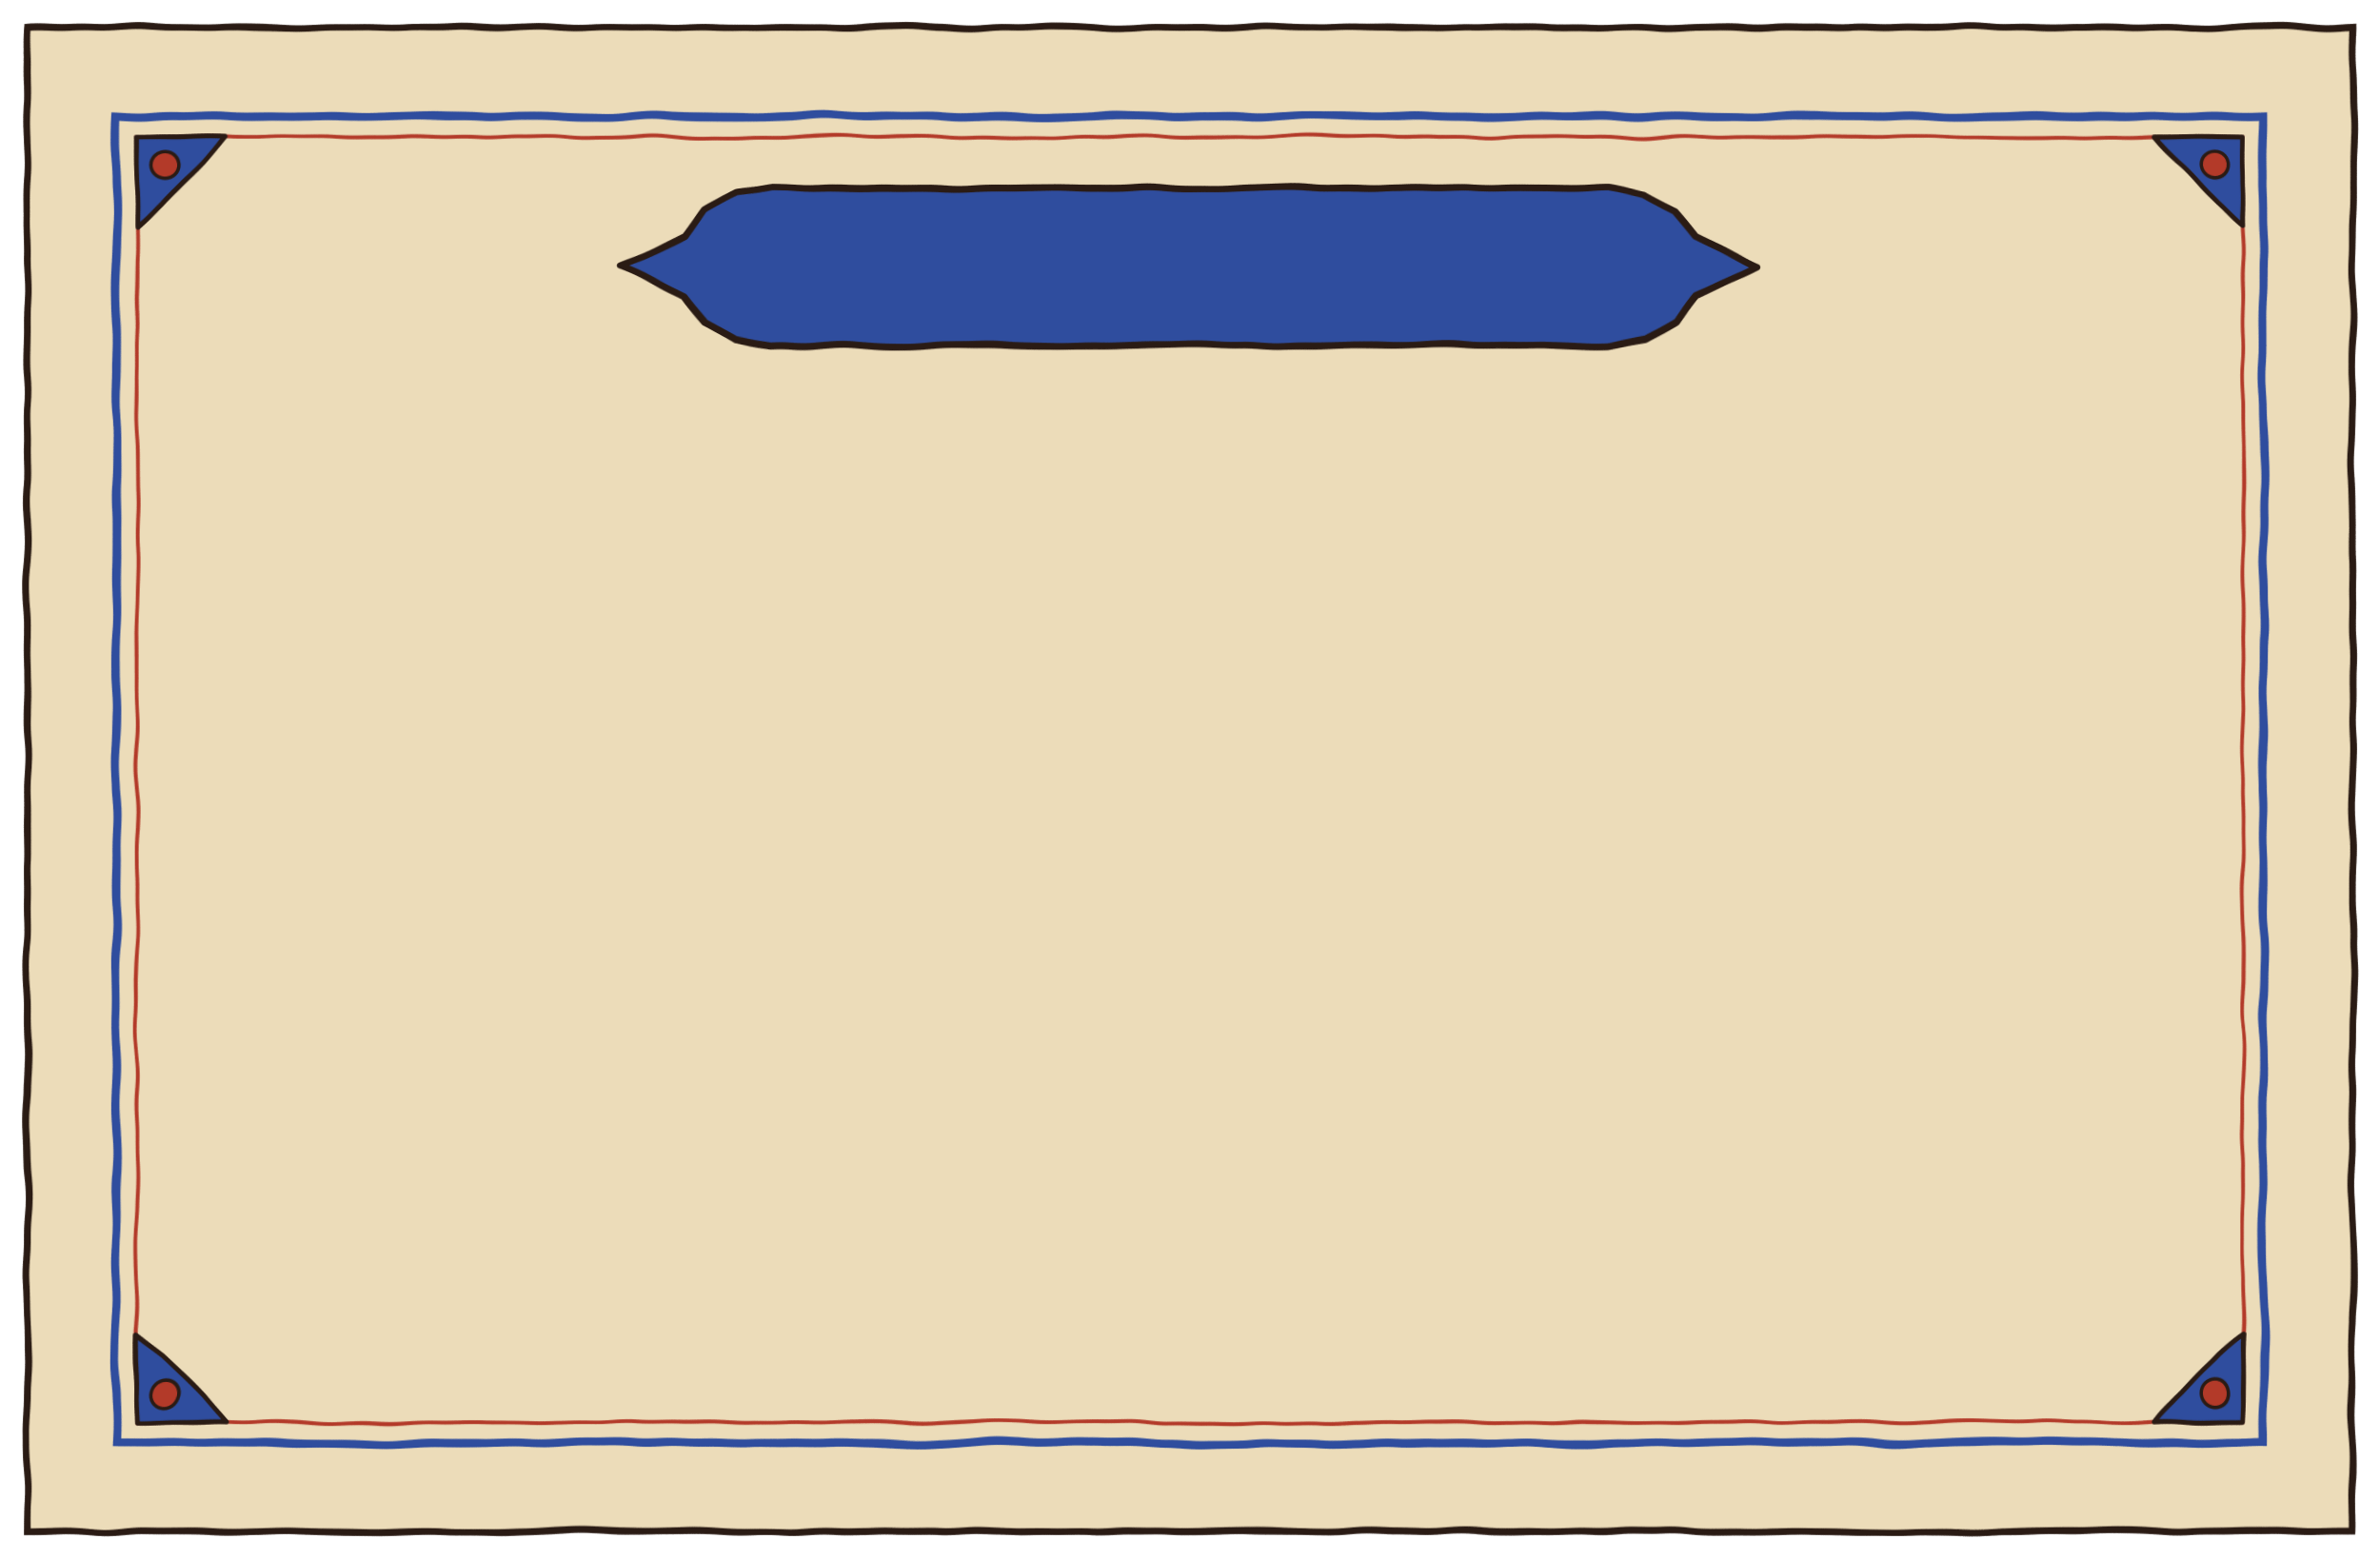
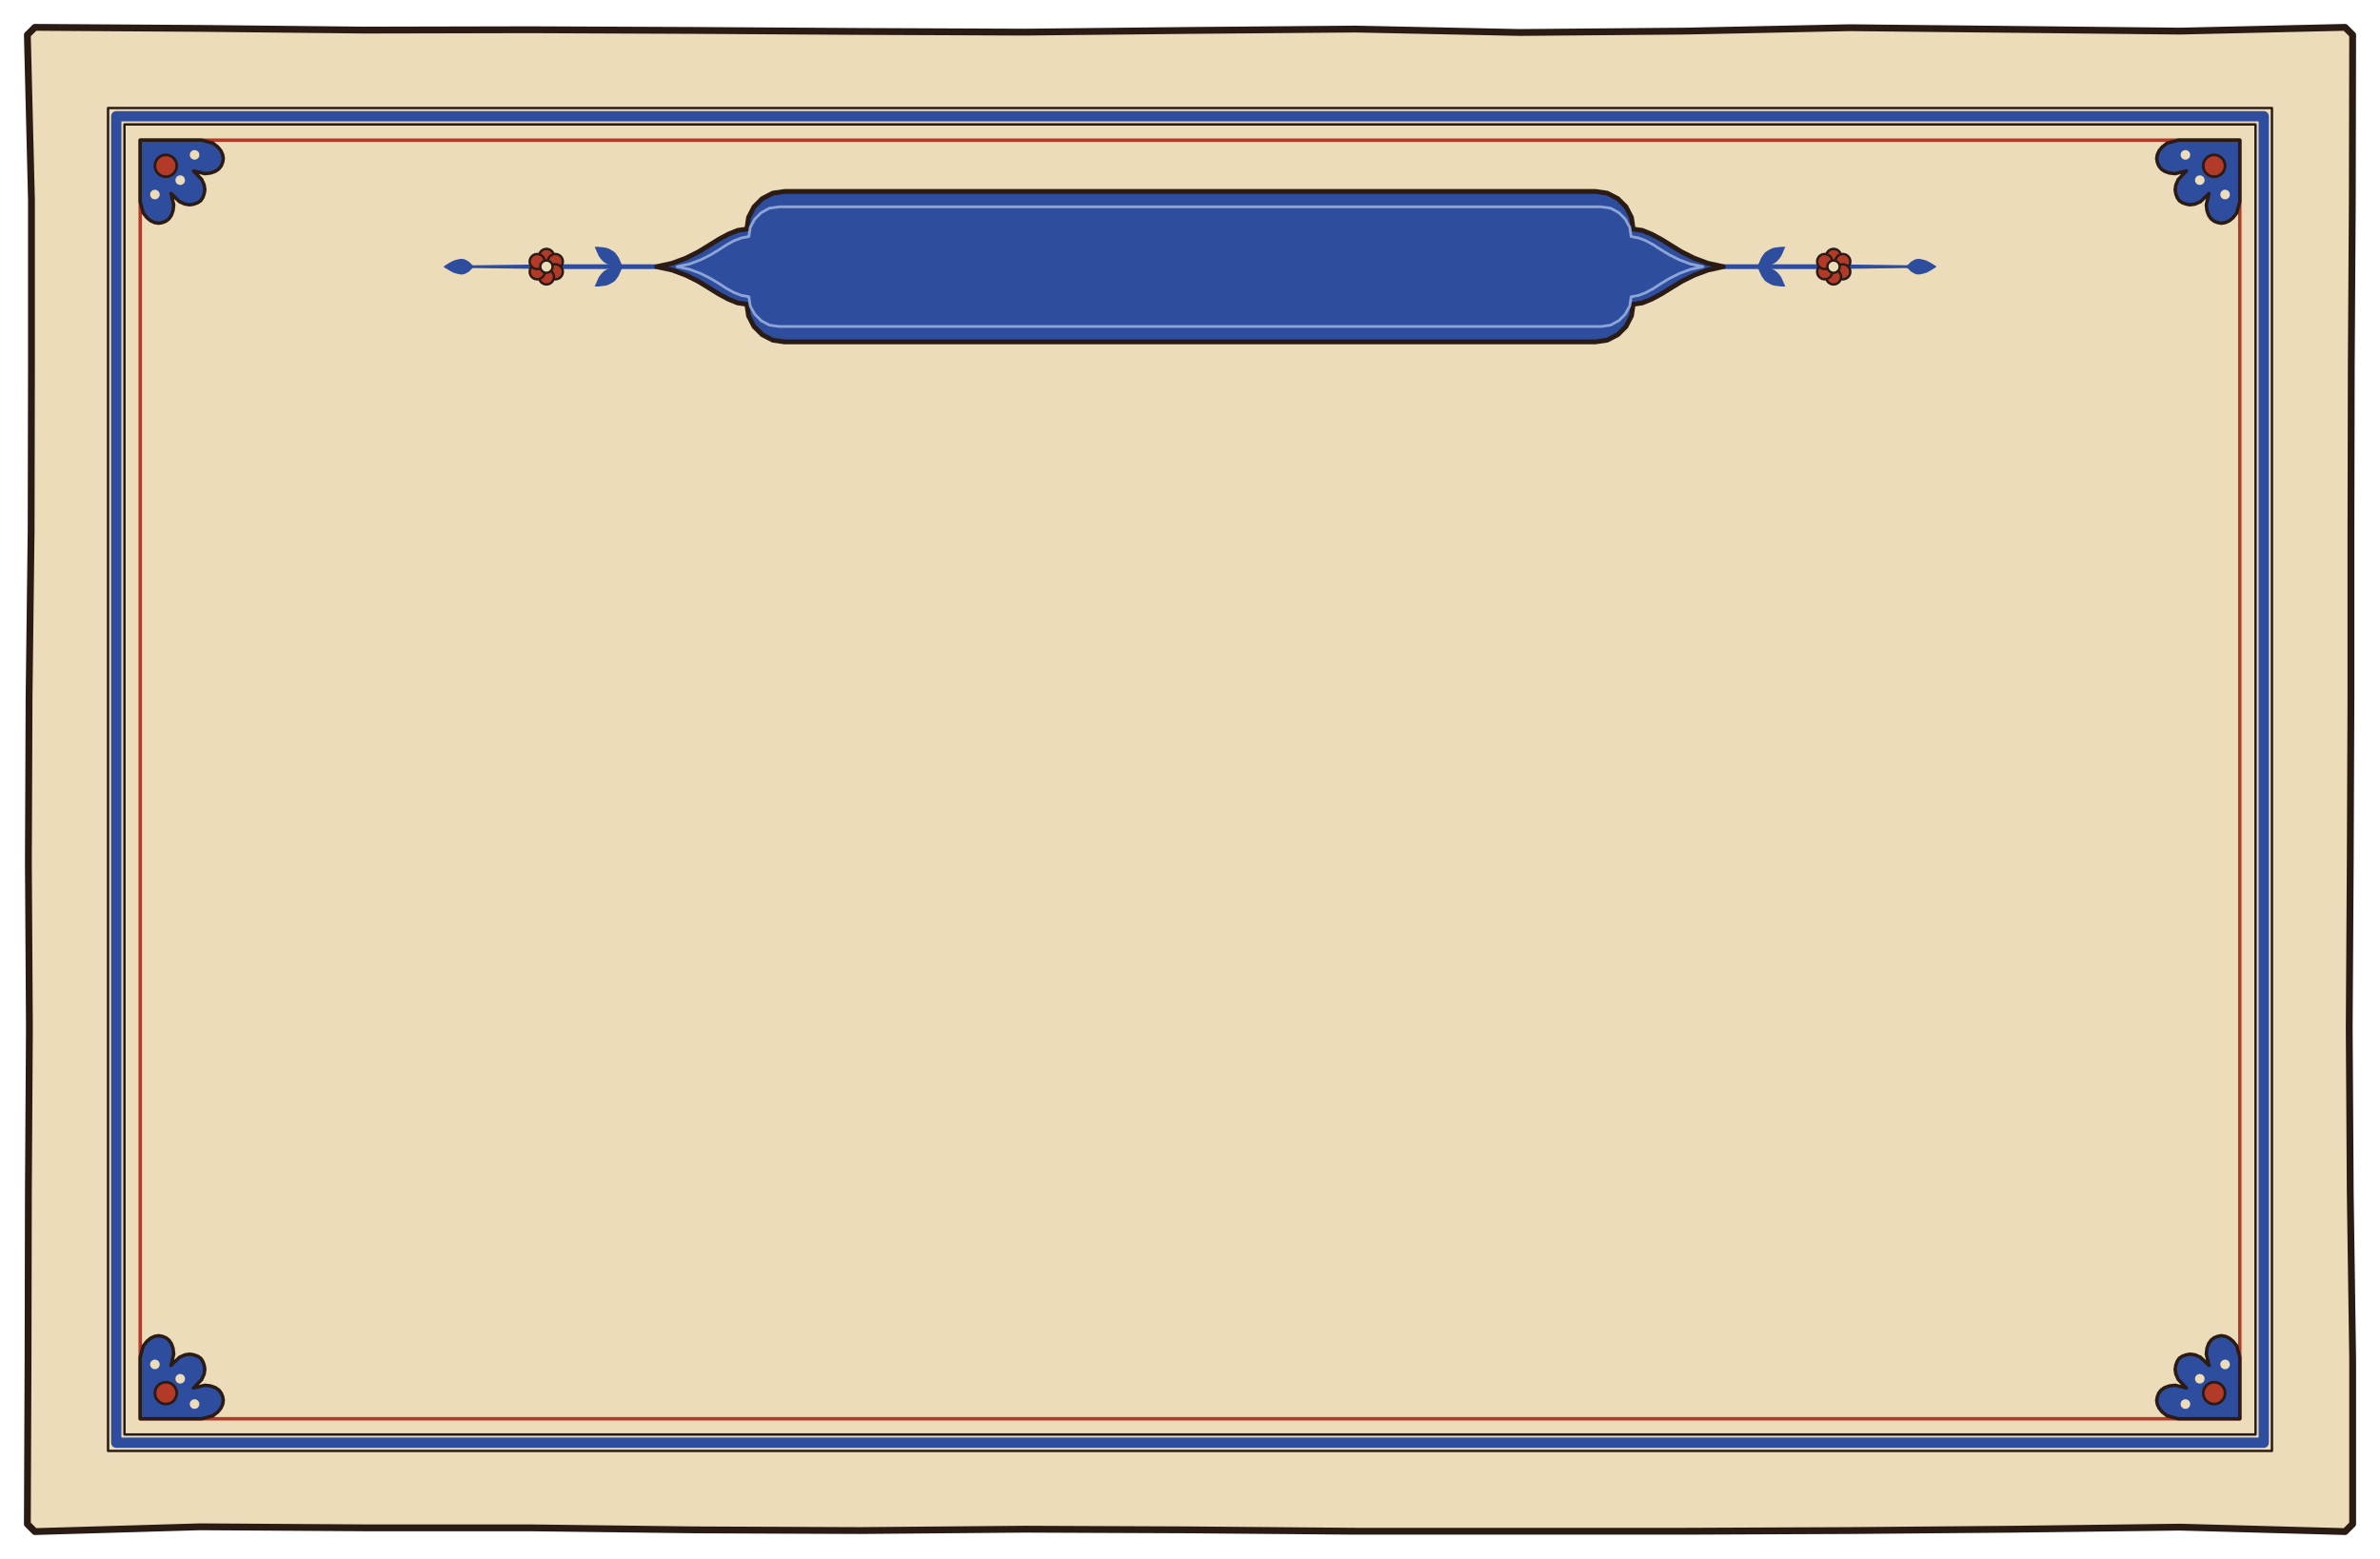
<svg xmlns="http://www.w3.org/2000/svg" width="696" height="456" viewBox="-8 -8 696 456">
-   <defs>
-     <filter id="el" x="-5%" y="-5%" width="110%" height="110%">
-       <feTurbulence type="fractalNoise" baseFrequency="0.045" numOctaves="2" seed="7" result="n" />
-       <feDisplacementMap in="SourceGraphic" in2="n" scale="2.2" xChannelSelector="R" yChannelSelector="G" />
-     </filter>
-   </defs>
-   <g filter="url(#el)">
-     <rect x="0.0" y="0.0" width="680.0" height="440.0" rx="0" fill="#ecdcb9" stroke="#2a1b14" stroke-width="2.0" />
-     <rect x="26.0" y="26.0" width="628.0" height="388.0" rx="0" fill="none" stroke="#2f4d9e" stroke-width="2.4" />
-     <rect x="32.0" y="32.0" width="616.0" height="376.0" rx="0" fill="none" stroke="#b33a29" stroke-width="1.1" />
-     <path d="M32.0,32.0 L58.0,32.0 L51.5,39.3 L39.3,51.5 L32.0,58.0 Z" fill="#2f4d9e" stroke="#2a1b14" stroke-width="1.4" stroke-linejoin="round" stroke-linecap="round" />
-     <circle cx="40.3" cy="40.3" r="4.0" fill="#b33a29" stroke="#2a1b14" stroke-width="1.0" />
-     <path d="M648.0,32.0 L622.0,32.0 L628.5,39.3 L640.7,51.5 L648.0,58.0 Z" fill="#2f4d9e" stroke="#2a1b14" stroke-width="1.4" stroke-linejoin="round" stroke-linecap="round" />
-     <circle cx="639.7" cy="40.3" r="4.0" fill="#b33a29" stroke="#2a1b14" stroke-width="1.0" />
-     <path d="M32.0,408.0 L58.0,408.0 L51.5,400.7 L39.3,388.5 L32.0,382.0 Z" fill="#2f4d9e" stroke="#2a1b14" stroke-width="1.4" stroke-linejoin="round" stroke-linecap="round" />
-     <circle cx="40.3" cy="399.7" r="4.0" fill="#b33a29" stroke="#2a1b14" stroke-width="1.0" />
-     <path d="M648.0,408.0 L622.0,408.0 L628.5,400.7 L640.7,388.5 L648.0,382.0 Z" fill="#2f4d9e" stroke="#2a1b14" stroke-width="1.4" stroke-linejoin="round" stroke-linecap="round" />
-     <circle cx="639.7" cy="399.7" r="4.0" fill="#b33a29" stroke="#2a1b14" stroke-width="1.0" />
-     <path d="M217.6,47.0 L248.2,47.0 L278.8,47.0 L309.4,47.0 L340.0,47.0 L370.6,47.0 L401.2,47.0 L431.8,47.0 L462.4,47.0 L462.4,47.0 L473.0,48.8 L481.9,53.7 L487.9,61.2 L506.1,70.0 L487.9,78.8 L481.9,86.3 L473.0,91.2 L462.4,93.0 L462.4,93.0 L431.8,93.0 L401.2,93.0 L370.6,93.0 L340.0,93.0 L309.4,93.0 L278.8,93.0 L248.2,93.0 L217.6,93.0 L217.6,93.0 L207.0,91.2 L198.1,86.3 L192.1,78.8 L173.9,70.0 L192.1,61.2 L198.1,53.7 L207.0,48.8 L217.6,47.0 Z" fill="#2f4d9e" stroke="#2a1b14" stroke-width="2.0" stroke-linejoin="round" stroke-linecap="round" />
-   </g>
+   <path d="M2.2,0.0 L50.5,0.3 L98.7,0.8 L147.0,0.7 L195.2,0.9 L243.5,1.2 L291.7,1.4 L340.0,0.9 L388.3,0.5 L436.5,1.5 L484.8,1.1 L533.0,0.1 L581.3,0.6 L629.5,1.1 L677.8,0.0 L680.0,2.2 L679.9,50.6 L679.6,99.0 L679.5,147.4 L679.5,195.8 L679.3,244.2 L679.0,292.6 L679.3,341.0 L680.0,389.4 L680.0,437.8 L677.8,440.0 L629.5,438.7 L581.3,439.3 L533.0,439.7 L484.8,439.9 L436.5,439.9 L388.3,439.9 L340.0,439.5 L291.7,439.3 L243.5,439.7 L195.2,439.5 L147.0,438.9 L98.7,438.9 L50.5,438.6 L2.2,440.0 L0.0,437.8 L0.2,389.4 L0.3,341.0 L0.6,292.6 L0.3,244.2 L0.5,195.8 L1.1,147.4 L1.2,99.0 L1.2,50.6 L0.0,2.2Z" fill="#ecdcb9" />
+   <path d="M2.2,0.0 L50.5,0.3 L98.7,0.8 L147.0,0.7 L195.2,0.9 L243.5,1.2 L291.7,1.4 L340.0,0.9 L388.3,0.5 L436.5,1.5 L484.8,1.1 L533.0,0.1 L581.3,0.6 L629.5,1.1 L677.8,0.0 L680.0,2.2 L679.9,50.6 L679.6,99.0 L679.5,147.4 L679.5,195.8 L679.3,244.2 L679.0,292.6 L679.3,341.0 L680.0,389.4 L680.0,437.8 L677.8,440.0 L629.5,438.7 L581.3,439.3 L533.0,439.7 L484.8,439.9 L436.5,439.9 L388.3,439.9 L340.0,439.5 L291.7,439.3 L243.5,439.7 L195.2,439.5 L147.0,438.9 L98.7,438.9 L50.5,438.6 L2.2,440.0 L0.0,437.8 L0.2,389.4 L0.3,341.0 L0.6,292.6 L0.3,244.2 L0.5,195.8 L1.1,147.4 L1.2,99.0 L1.2,50.6 L0.0,2.2Z" fill="none" stroke="#2a1b14" stroke-width="2.00" stroke-linejoin="round" stroke-linecap="round" />
+   <rect x="26.0" y="26.0" width="628.0" height="388.0" rx="0.0" fill="none" stroke="#2f4d9e" stroke-width="3.00" stroke-linejoin="round" stroke-linecap="round" />
+   <rect x="23.6" y="23.6" width="632.8" height="392.8" rx="0.0" fill="none" stroke="#2a1b14" stroke-width="0.70" stroke-linejoin="round" stroke-linecap="round" />
+   <rect x="28.4" y="28.4" width="623.2" height="383.2" rx="0.0" fill="none" stroke="#2a1b14" stroke-width="0.70" stroke-linejoin="round" stroke-linecap="round" />
+   <rect x="33.0" y="33.0" width="614.0" height="374.0" rx="0.0" fill="none" stroke="#b33a29" stroke-width="1.00" stroke-linejoin="round" stroke-linecap="round" />
+   <path d="M33.0,33.0 L51.0,33.0 L54.3,33.9 L55.7,35.0 L56.6,36.1 L57.1,37.2 L57.3,38.4 L57.1,39.5 L56.7,40.5 L56.0,41.4 L55.0,42.1 L53.6,42.6 L51.9,42.8 L48.6,42.0 L51.0,44.5 L51.7,46.1 L51.9,47.5 L51.7,48.7 L51.3,49.8 L50.7,50.7 L49.8,51.3 L48.7,51.7 L47.5,51.9 L46.1,51.7 L44.5,51.0 L42.0,48.6 L42.8,51.9 L42.6,53.6 L42.1,55.0 L41.4,56.0 L40.5,56.7 L39.5,57.1 L38.4,57.3 L37.2,57.1 L36.1,56.6 L35.0,55.7 L33.9,54.3 L33.0,51.0Z" fill="#2f4d9e" />
+   <path d="M33.0,33.0 L51.0,33.0 L54.3,33.9 L55.7,35.0 L56.6,36.1 L57.1,37.2 L57.3,38.4 L57.1,39.5 L56.7,40.5 L56.0,41.4 L55.0,42.1 L53.6,42.6 L51.9,42.8 L48.6,42.0 L51.0,44.5 L51.7,46.1 L51.9,47.5 L51.7,48.7 L51.3,49.8 L50.7,50.7 L49.8,51.3 L48.7,51.7 L47.5,51.9 L46.1,51.7 L44.5,51.0 L42.0,48.6 L42.8,51.9 L42.6,53.6 L42.1,55.0 L41.4,56.0 L40.5,56.7 L39.5,57.1 L38.4,57.3 L37.2,57.1 L36.1,56.6 L35.0,55.7 L33.9,54.3 L33.0,51.0Z" fill="none" stroke="#2a1b14" stroke-width="1.00" stroke-linejoin="round" stroke-linecap="round" />
+   <circle cx="40.5" cy="40.5" r="3.2" fill="#b33a29" />
+   <circle cx="40.5" cy="40.5" r="3.2" fill="none" stroke="#2a1b14" stroke-width="0.80" stroke-linejoin="round" stroke-linecap="round" />
+   <circle cx="48.9" cy="37.3" r="1.4" fill="#ecdcb9" />
+   <circle cx="44.7" cy="44.7" r="1.4" fill="#ecdcb9" />
+   <circle cx="37.3" cy="48.9" r="1.4" fill="#ecdcb9" />
+   <path d="M647.0,33.0 L629.0,33.0 L625.7,33.9 L624.3,35.0 L623.4,36.1 L622.9,37.2 L622.7,38.4 L622.9,39.5 L623.3,40.5 L624.0,41.4 L625.0,42.1 L626.4,42.6 L628.1,42.8 L631.4,42.0 L629.0,44.5 L628.3,46.1 L628.1,47.5 L628.3,48.7 L628.7,49.8 L629.3,50.7 L630.2,51.3 L631.3,51.7 L632.5,51.9 L633.9,51.7 L635.5,51.0 L638.0,48.6 L637.2,51.9 L637.4,53.6 L637.9,55.0 L638.6,56.0 L639.5,56.7 L640.5,57.1 L641.6,57.3 L642.8,57.1 L643.9,56.6 L645.0,55.7 L646.1,54.3 L647.0,51.0Z" fill="#2f4d9e" />
+   <path d="M647.0,33.0 L629.0,33.0 L625.7,33.9 L624.3,35.0 L623.4,36.1 L622.9,37.2 L622.7,38.4 L622.9,39.5 L623.3,40.5 L624.0,41.4 L625.0,42.1 L626.4,42.6 L628.1,42.8 L631.4,42.0 L629.0,44.5 L628.3,46.1 L628.1,47.5 L628.3,48.7 L628.7,49.8 L629.3,50.7 L630.2,51.3 L631.3,51.7 L632.5,51.9 L633.9,51.7 L635.5,51.0 L638.0,48.6 L637.2,51.9 L637.4,53.6 L637.9,55.0 L638.6,56.0 L639.5,56.7 L640.5,57.1 L641.6,57.3 L642.8,57.1 L643.9,56.6 L645.0,55.7 L646.1,54.3 L647.0,51.0Z" fill="none" stroke="#2a1b14" stroke-width="1.00" stroke-linejoin="round" stroke-linecap="round" />
+   <circle cx="639.5" cy="40.5" r="3.2" fill="#b33a29" />
+   <circle cx="639.5" cy="40.5" r="3.2" fill="none" stroke="#2a1b14" stroke-width="0.80" stroke-linejoin="round" stroke-linecap="round" />
+   <circle cx="631.1" cy="37.3" r="1.4" fill="#ecdcb9" />
+   <circle cx="635.3" cy="44.7" r="1.4" fill="#ecdcb9" />
+   <circle cx="642.7" cy="48.9" r="1.4" fill="#ecdcb9" />
+   <path d="M33.0,407.0 L51.0,407.0 L54.3,406.1 L55.7,405.0 L56.6,403.9 L57.1,402.8 L57.3,401.6 L57.1,400.5 L56.7,399.5 L56.0,398.6 L55.0,397.9 L53.6,397.4 L51.9,397.2 L48.6,398.0 L51.0,395.5 L51.7,393.9 L51.9,392.5 L51.7,391.3 L51.3,390.2 L50.7,389.3 L49.8,388.7 L48.7,388.3 L47.5,388.1 L46.1,388.3 L44.5,389.0 L42.0,391.4 L42.8,388.1 L42.6,386.4 L42.1,385.0 L41.4,384.0 L40.5,383.3 L39.5,382.9 L38.4,382.7 L37.2,382.9 L36.1,383.4 L35.0,384.3 L33.9,385.7 L33.0,389.0Z" fill="#2f4d9e" />
+   <path d="M33.0,407.0 L51.0,407.0 L54.3,406.1 L55.7,405.0 L56.6,403.9 L57.1,402.8 L57.3,401.6 L57.1,400.5 L56.7,399.5 L56.0,398.6 L55.0,397.9 L53.6,397.4 L51.9,397.2 L48.6,398.0 L51.0,395.5 L51.7,393.9 L51.9,392.5 L51.7,391.3 L51.3,390.2 L50.7,389.3 L49.8,388.7 L48.7,388.3 L47.5,388.1 L46.1,388.3 L44.5,389.0 L42.0,391.4 L42.8,388.1 L42.6,386.4 L42.1,385.0 L41.4,384.0 L40.5,383.3 L39.5,382.9 L38.4,382.7 L37.2,382.9 L36.1,383.4 L35.0,384.3 L33.9,385.7 L33.0,389.0Z" fill="none" stroke="#2a1b14" stroke-width="1.00" stroke-linejoin="round" stroke-linecap="round" />
+   <circle cx="40.5" cy="399.5" r="3.2" fill="#b33a29" />
+   <circle cx="40.5" cy="399.5" r="3.2" fill="none" stroke="#2a1b14" stroke-width="0.80" stroke-linejoin="round" stroke-linecap="round" />
+   <circle cx="48.9" cy="402.7" r="1.4" fill="#ecdcb9" />
+   <circle cx="44.7" cy="395.3" r="1.4" fill="#ecdcb9" />
+   <circle cx="37.3" cy="391.1" r="1.4" fill="#ecdcb9" />
+   <path d="M647.0,407.0 L629.0,407.0 L625.7,406.1 L624.3,405.0 L623.4,403.9 L622.9,402.8 L622.7,401.6 L622.9,400.5 L623.3,399.5 L624.0,398.6 L625.0,397.9 L626.4,397.4 L628.1,397.2 L631.4,398.0 L629.0,395.5 L628.3,393.9 L628.1,392.5 L628.3,391.3 L628.7,390.2 L629.3,389.3 L630.2,388.7 L631.3,388.3 L632.5,388.1 L633.9,388.3 L635.5,389.0 L638.0,391.4 L637.2,388.1 L637.4,386.4 L637.9,385.0 L638.6,384.0 L639.5,383.3 L640.5,382.9 L641.6,382.7 L642.8,382.9 L643.9,383.4 L645.0,384.3 L646.1,385.7 L647.0,389.0Z" fill="#2f4d9e" />
+   <path d="M647.0,407.0 L629.0,407.0 L625.7,406.1 L624.3,405.0 L623.4,403.9 L622.9,402.8 L622.7,401.6 L622.9,400.5 L623.3,399.5 L624.0,398.6 L625.0,397.9 L626.4,397.4 L628.1,397.2 L631.4,398.0 L629.0,395.5 L628.3,393.9 L628.1,392.5 L628.3,391.3 L628.7,390.2 L629.3,389.3 L630.2,388.7 L631.3,388.3 L632.5,388.1 L633.9,388.3 L635.5,389.0 L638.0,391.4 L637.2,388.1 L637.4,386.4 L637.9,385.0 L638.6,384.0 L639.5,383.3 L640.5,382.9 L641.6,382.7 L642.8,382.9 L643.9,383.4 L645.0,384.3 L646.1,385.7 L647.0,389.0Z" fill="none" stroke="#2a1b14" stroke-width="1.00" stroke-linejoin="round" stroke-linecap="round" />
+   <circle cx="639.5" cy="399.5" r="3.2" fill="#b33a29" />
+   <circle cx="639.5" cy="399.5" r="3.2" fill="none" stroke="#2a1b14" stroke-width="0.80" stroke-linejoin="round" stroke-linecap="round" />
+   <circle cx="631.1" cy="402.7" r="1.4" fill="#ecdcb9" />
+   <circle cx="635.3" cy="395.3" r="1.4" fill="#ecdcb9" />
+   <circle cx="642.7" cy="391.1" r="1.4" fill="#ecdcb9" />
+   <path d="M184.0,69.3 L153.0,69.3 L122.0,69.7 L122.0,70.3 L153.0,70.7 L184.0,70.7Z" fill="#2f4d9e" />
+   <path d="M174.1,70.0 L173.7,70.9 L173.3,71.8 L172.9,72.7 L172.4,73.4 L171.9,74.1 L171.2,74.6 L170.5,75.0 L169.7,75.4 L168.8,75.6 L167.9,75.7 L166.9,75.8 L165.9,75.8 L166.3,74.9 L166.7,74.0 L167.1,73.1 L167.6,72.4 L168.2,71.7 L168.8,71.2 L169.5,70.8 L170.3,70.5 L171.2,70.2 L172.1,70.1 L173.1,70.0Z" fill="#2f4d9e" />
+   <path d="M174.1,70.0 L173.1,70.0 L172.1,69.9 L171.2,69.8 L170.3,69.5 L169.5,69.2 L168.8,68.8 L168.2,68.3 L167.6,67.6 L167.1,66.9 L166.7,66.0 L166.3,65.1 L165.9,64.2 L166.9,64.2 L167.9,64.3 L168.8,64.4 L169.7,64.6 L170.5,65.0 L171.2,65.4 L171.9,65.9 L172.4,66.6 L172.9,67.3 L173.3,68.2 L173.7,69.1Z" fill="#2f4d9e" />
+   <circle cx="151.8" cy="67.0" r="2.2" fill="#b33a29" />
+   <circle cx="151.8" cy="67.0" r="2.2" fill="none" stroke="#2a1b14" stroke-width="0.70" stroke-linejoin="round" stroke-linecap="round" />
+   <circle cx="154.4" cy="68.5" r="2.2" fill="#b33a29" />
+   <circle cx="154.4" cy="68.5" r="2.2" fill="none" stroke="#2a1b14" stroke-width="0.70" stroke-linejoin="round" stroke-linecap="round" />
+   <circle cx="154.4" cy="71.5" r="2.2" fill="#b33a29" />
+   <circle cx="154.4" cy="71.5" r="2.2" fill="none" stroke="#2a1b14" stroke-width="0.70" stroke-linejoin="round" stroke-linecap="round" />
+   <circle cx="151.8" cy="73.0" r="2.2" fill="#b33a29" />
+   <circle cx="151.8" cy="73.0" r="2.2" fill="none" stroke="#2a1b14" stroke-width="0.70" stroke-linejoin="round" stroke-linecap="round" />
+   <circle cx="149.1" cy="71.5" r="2.2" fill="#b33a29" />
+   <circle cx="149.1" cy="71.5" r="2.2" fill="none" stroke="#2a1b14" stroke-width="0.70" stroke-linejoin="round" stroke-linecap="round" />
+   <circle cx="149.1" cy="68.5" r="2.2" fill="#b33a29" />
+   <circle cx="149.1" cy="68.5" r="2.2" fill="none" stroke="#2a1b14" stroke-width="0.70" stroke-linejoin="round" stroke-linecap="round" />
+   <circle cx="151.8" cy="70.0" r="1.8" fill="#ecdcb9" />
+   <circle cx="151.8" cy="70.0" r="1.8" fill="none" stroke="#2a1b14" stroke-width="0.70" stroke-linejoin="round" stroke-linecap="round" />
+   <path d="M130.7,70.0 L129.9,70.7 L129.2,71.4 L128.4,71.9 L127.7,72.2 L126.9,72.3 L126.2,72.2 L125.4,72.0 L124.7,71.8 L123.9,71.4 L123.2,71.0 L122.4,70.5 L121.7,70.0 L122.4,69.5 L123.2,69.0 L123.9,68.6 L124.7,68.2 L125.4,68.0 L126.2,67.8 L126.9,67.7 L127.7,67.8 L128.4,68.1 L129.2,68.6 L129.9,69.3Z" fill="#2f4d9e" />
+   <path d="M496.0,70.7 L527.0,70.7 L558.0,70.3 L558.0,69.7 L527.0,69.3 L496.0,69.3Z" fill="#2f4d9e" />
+   <path d="M505.9,70.0 L506.3,69.1 L506.7,68.2 L507.1,67.3 L507.6,66.6 L508.1,65.9 L508.8,65.4 L509.5,65.0 L510.3,64.6 L511.2,64.4 L512.1,64.3 L513.1,64.2 L514.1,64.2 L513.7,65.1 L513.3,66.0 L512.9,66.9 L512.4,67.6 L511.8,68.3 L511.2,68.8 L510.5,69.2 L509.7,69.5 L508.8,69.8 L507.9,69.9 L506.9,70.0Z" fill="#2f4d9e" />
+   <path d="M505.9,70.0 L506.9,70.0 L507.9,70.1 L508.8,70.2 L509.7,70.5 L510.5,70.8 L511.2,71.2 L511.8,71.7 L512.4,72.4 L512.9,73.1 L513.3,74.0 L513.7,74.9 L514.1,75.8 L513.1,75.8 L512.1,75.7 L511.2,75.6 L510.3,75.4 L509.5,75.0 L508.8,74.6 L508.1,74.1 L507.6,73.4 L507.1,72.7 L506.7,71.8 L506.3,70.9Z" fill="#2f4d9e" />
+   <circle cx="528.2" cy="67.0" r="2.2" fill="#b33a29" />
+   <circle cx="528.2" cy="67.0" r="2.2" fill="none" stroke="#2a1b14" stroke-width="0.70" stroke-linejoin="round" stroke-linecap="round" />
+   <circle cx="530.9" cy="68.5" r="2.2" fill="#b33a29" />
+   <circle cx="530.9" cy="68.5" r="2.2" fill="none" stroke="#2a1b14" stroke-width="0.70" stroke-linejoin="round" stroke-linecap="round" />
+   <circle cx="530.9" cy="71.5" r="2.2" fill="#b33a29" />
+   <circle cx="530.9" cy="71.5" r="2.2" fill="none" stroke="#2a1b14" stroke-width="0.70" stroke-linejoin="round" stroke-linecap="round" />
+   <circle cx="528.2" cy="73.0" r="2.2" fill="#b33a29" />
+   <circle cx="528.2" cy="73.0" r="2.2" fill="none" stroke="#2a1b14" stroke-width="0.70" stroke-linejoin="round" stroke-linecap="round" />
+   <circle cx="525.6" cy="71.5" r="2.2" fill="#b33a29" />
+   <circle cx="525.6" cy="71.5" r="2.2" fill="none" stroke="#2a1b14" stroke-width="0.70" stroke-linejoin="round" stroke-linecap="round" />
+   <circle cx="525.6" cy="68.5" r="2.2" fill="#b33a29" />
+   <circle cx="525.6" cy="68.5" r="2.2" fill="none" stroke="#2a1b14" stroke-width="0.70" stroke-linejoin="round" stroke-linecap="round" />
+   <circle cx="528.2" cy="70.0" r="1.8" fill="#ecdcb9" />
+   <circle cx="528.2" cy="70.0" r="1.8" fill="none" stroke="#2a1b14" stroke-width="0.70" stroke-linejoin="round" stroke-linecap="round" />
+   <path d="M549.3,70.0 L550.1,69.3 L550.8,68.6 L551.6,68.1 L552.3,67.8 L553.1,67.7 L553.8,67.8 L554.6,68.0 L555.3,68.2 L556.1,68.6 L556.8,69.0 L557.6,69.5 L558.3,70.0 L557.6,70.5 L556.8,71.0 L556.1,71.4 L555.3,71.8 L554.6,72.0 L553.8,72.2 L553.1,72.3 L552.3,72.2 L551.6,71.9 L550.8,71.4 L550.1,70.7Z" fill="#2f4d9e" />
+   <path d="M458.6,48.0 L462.0,48.5 L465.1,50.1 L467.5,52.5 L469.1,55.6 L469.6,59.0 L472.3,59.4 L475.0,60.5 L477.8,62.0 L480.7,63.8 L483.8,65.7 L487.4,67.5 L491.4,69.0 L496.0,70.0 L491.4,71.0 L487.4,72.5 L483.8,74.3 L480.7,76.2 L477.8,78.0 L475.0,79.5 L472.3,80.6 L469.6,81.0 L469.1,84.4 L467.5,87.5 L465.1,89.9 L462.0,91.5 L458.6,92.0 L221.4,92.0 L218.0,91.5 L214.9,89.9 L212.5,87.5 L210.9,84.4 L210.4,81.0 L207.7,80.6 L205.0,79.5 L202.2,78.0 L199.3,76.2 L196.2,74.3 L192.6,72.5 L188.6,71.0 L184.0,70.0 L188.6,69.0 L192.6,67.5 L196.2,65.7 L199.3,63.8 L202.2,62.0 L205.0,60.5 L207.7,59.4 L210.4,59.0 L210.9,55.6 L212.5,52.5 L214.9,50.1 L218.0,48.5 L221.4,48.0Z" fill="#2f4d9e" />
+   <path d="M458.6,48.0 L462.0,48.5 L465.1,50.1 L467.5,52.5 L469.1,55.6 L469.6,59.0 L472.3,59.4 L475.0,60.5 L477.8,62.0 L480.7,63.8 L483.8,65.7 L487.4,67.5 L491.4,69.0 L496.0,70.0 L491.4,71.0 L487.4,72.5 L483.8,74.3 L480.7,76.2 L477.8,78.0 L475.0,79.5 L472.3,80.6 L469.6,81.0 L469.1,84.4 L467.5,87.5 L465.1,89.9 L462.0,91.5 L458.6,92.0 L221.4,92.0 L218.0,91.5 L214.9,89.9 L212.5,87.5 L210.9,84.4 L210.4,81.0 L207.7,80.6 L205.0,79.5 L202.2,78.0 L199.3,76.2 L196.2,74.3 L192.6,72.5 L188.6,71.0 L184.0,70.0 L188.6,69.0 L192.6,67.5 L196.2,65.7 L199.3,63.8 L202.2,62.0 L205.0,60.5 L207.7,59.4 L210.4,59.0 L210.9,55.6 L212.5,52.5 L214.9,50.1 L218.0,48.5 L221.4,48.0Z" fill="none" stroke="#2a1b14" stroke-width="1.40" stroke-linejoin="round" stroke-linecap="round" />
+   <path d="M460.2,52.5 L463.0,52.9 L465.4,54.2 L467.3,56.1 L468.6,58.5 L469.0,61.2 L471.2,61.6 L473.3,62.4 L475.5,63.6 L477.8,65.1 L480.3,66.6 L483.1,68.0 L486.3,69.2 L490.0,70.0 L486.3,70.8 L483.1,72.0 L480.3,73.4 L477.8,74.9 L475.5,76.4 L473.3,77.6 L471.2,78.4 L469.0,78.8 L468.6,81.5 L467.3,83.9 L465.4,85.8 L463.0,87.1 L460.2,87.5 L219.8,87.5 L217.0,87.1 L214.6,85.8 L212.7,83.9 L211.4,81.5 L211.0,78.8 L208.8,78.4 L206.7,77.6 L204.5,76.4 L202.2,74.9 L199.7,73.4 L196.9,72.0 L193.7,70.8 L190.0,70.0 L193.7,69.2 L196.9,68.0 L199.7,66.6 L202.2,65.1 L204.5,63.6 L206.7,62.4 L208.8,61.6 L211.0,61.2 L211.4,58.5 L212.7,56.1 L214.6,54.2 L217.0,52.9 L219.8,52.5Z" fill="none" stroke="#8ca4d6" stroke-width="0.80" stroke-linejoin="round" stroke-linecap="round" />
</svg>
